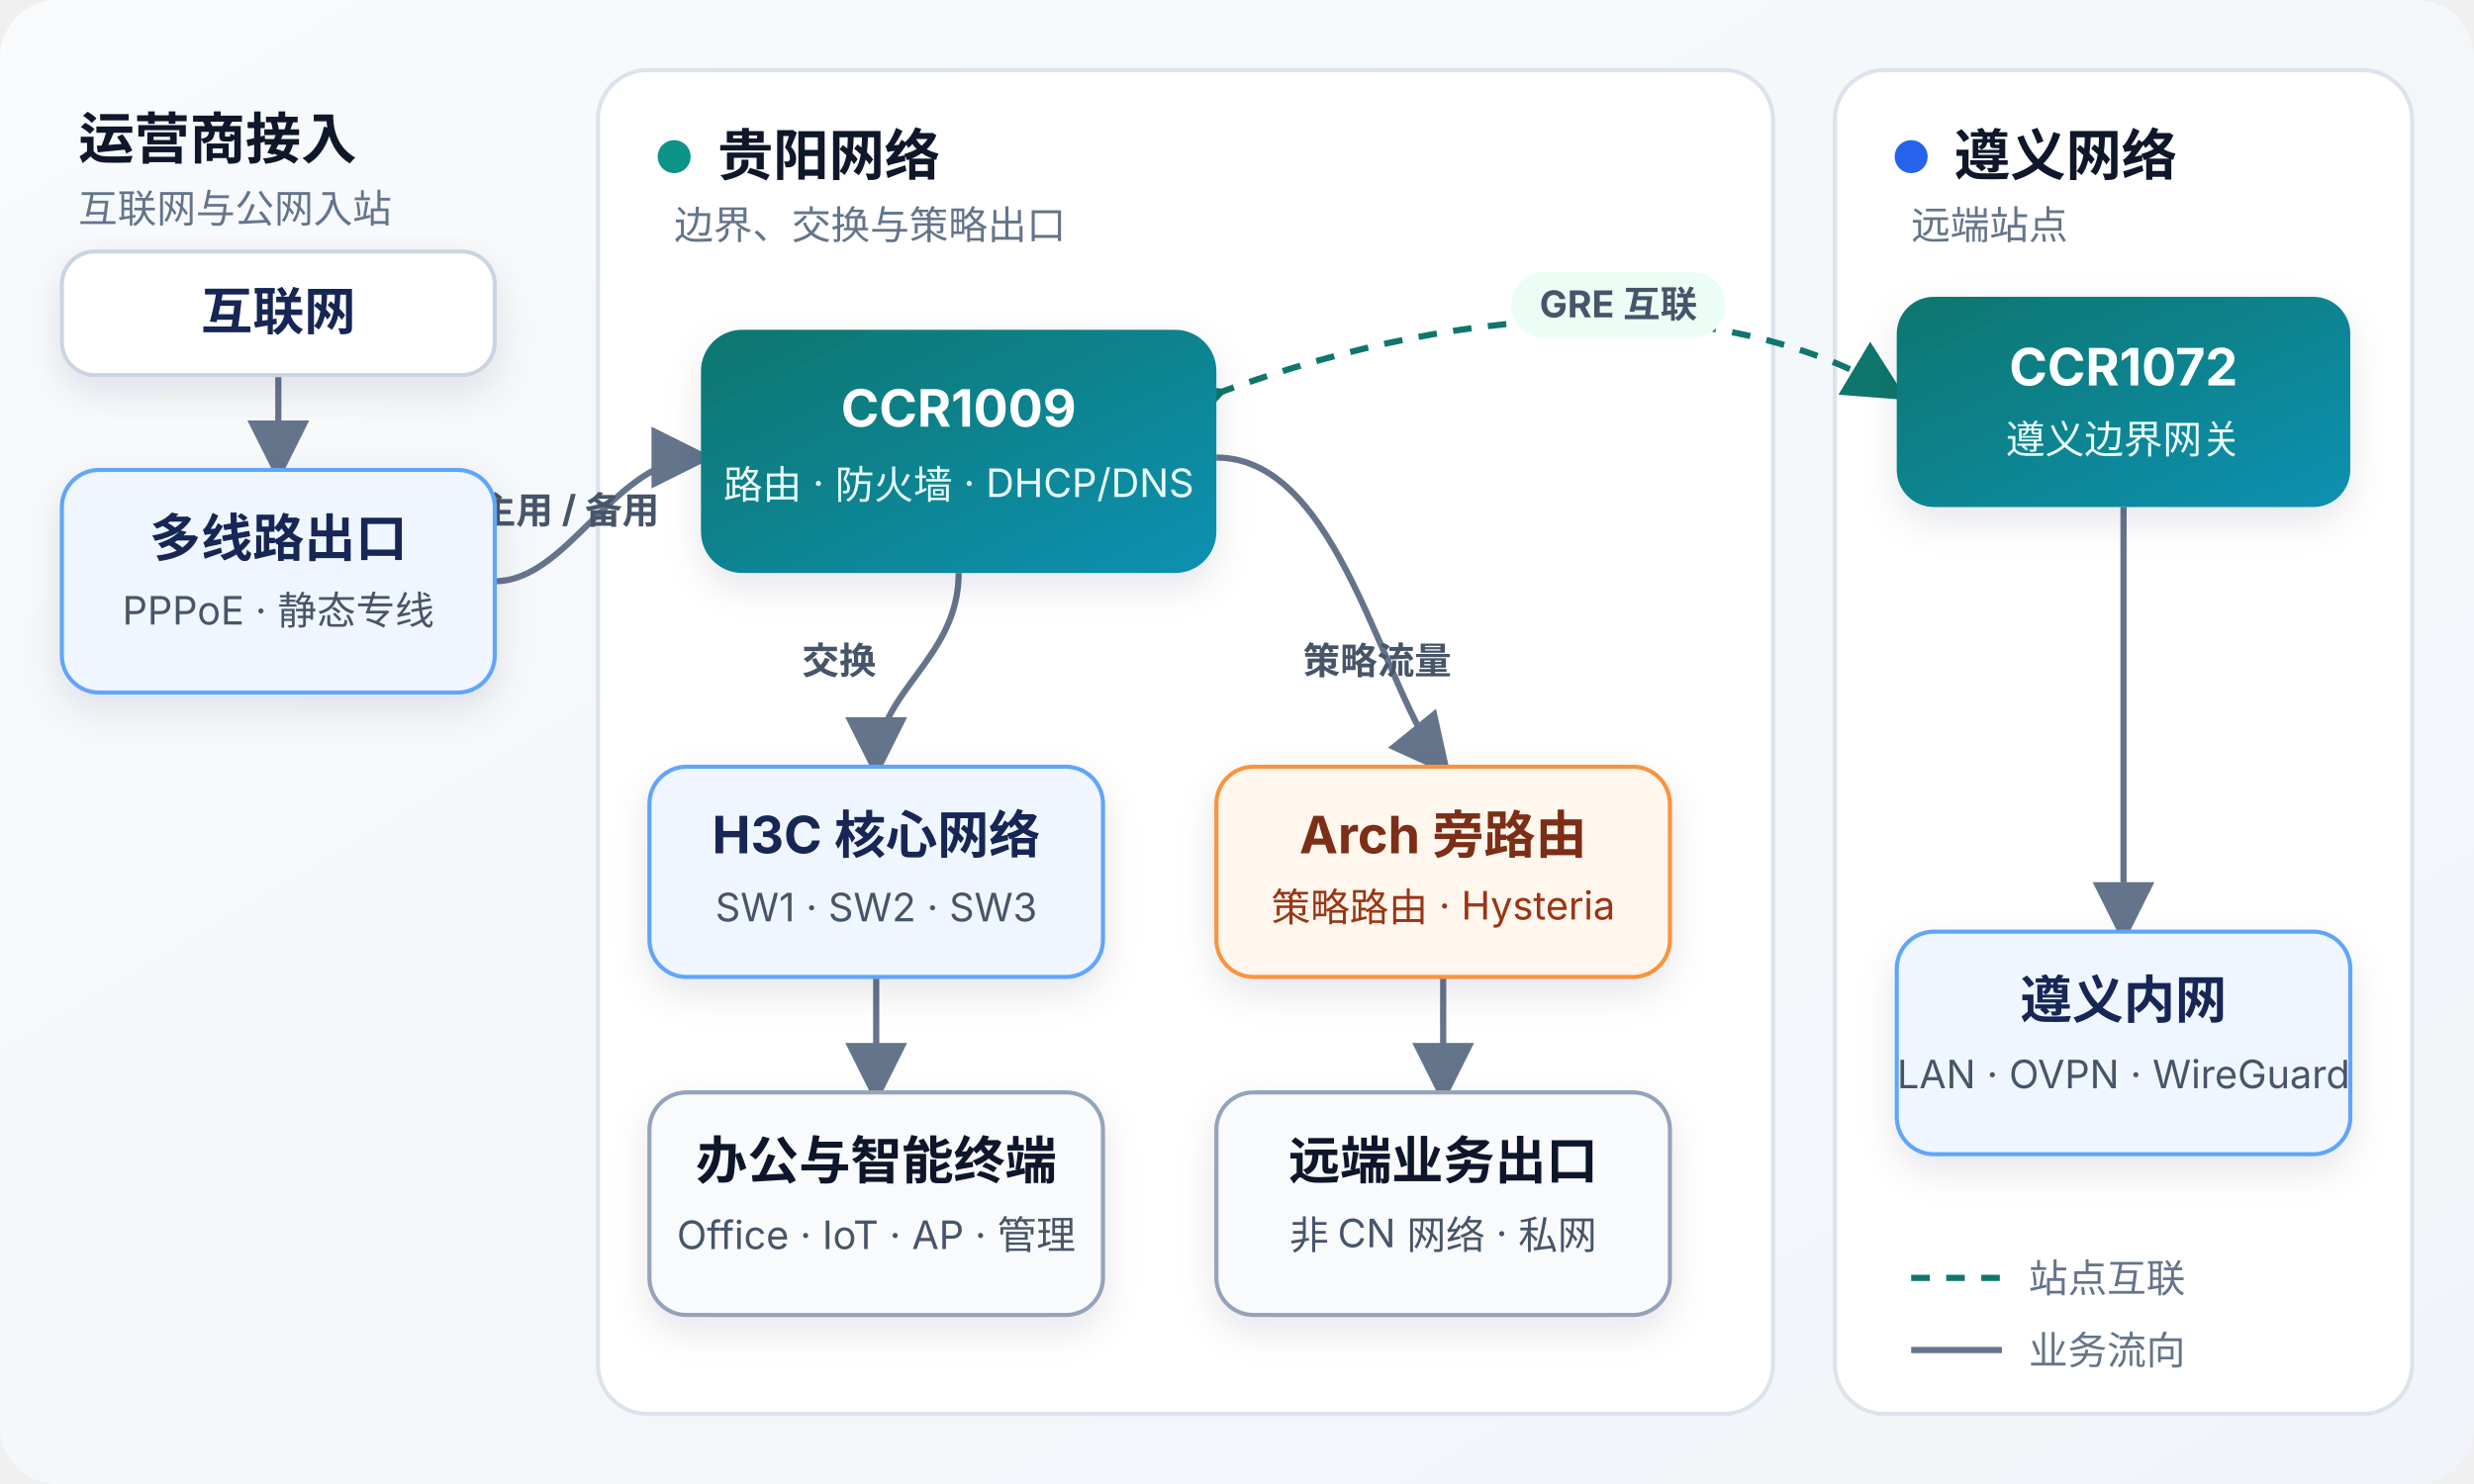
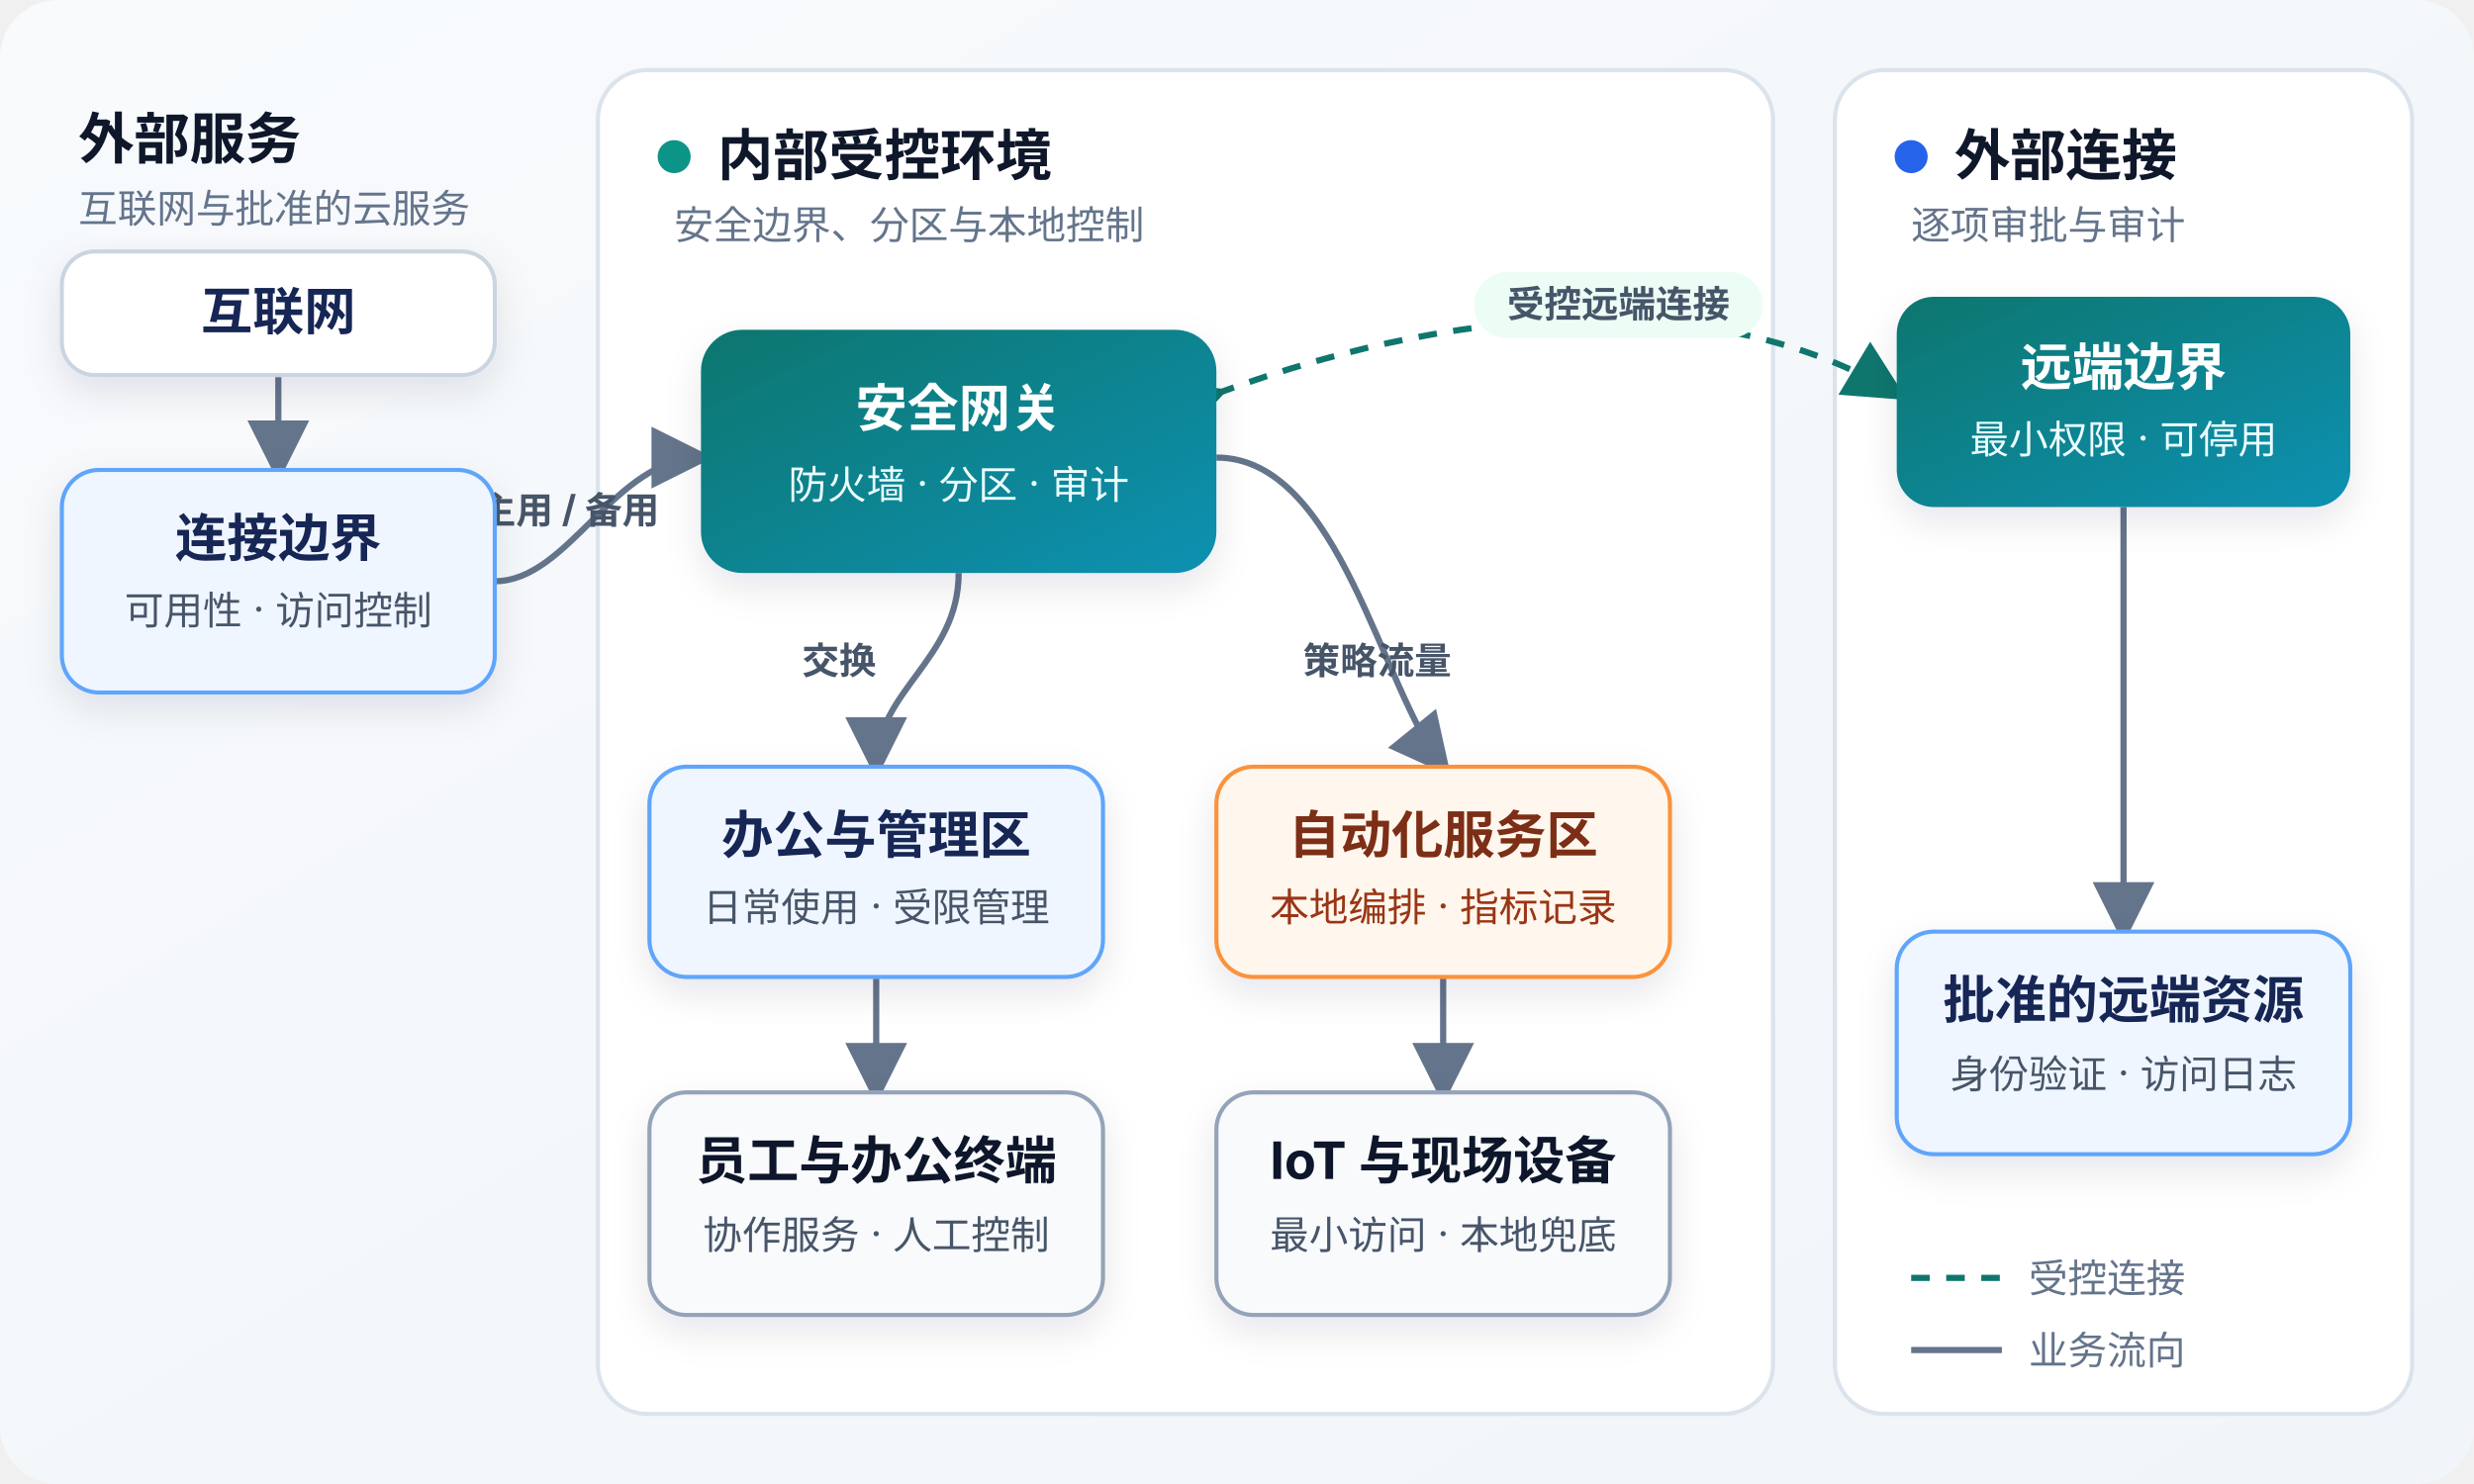
<svg xmlns="http://www.w3.org/2000/svg" width="1200" height="720" viewBox="0 0 1200 720" role="img" aria-labelledby="title desc">
  <defs>
    <linearGradient id="canvas" x1="0" y1="0" x2="1" y2="1">
      <stop offset="0" stop-color="#f8fafc" />
      <stop offset="1" stop-color="#f1f5f9" />
    </linearGradient>
    <linearGradient id="primary" x1="0" y1="0" x2="1" y2="1">
      <stop offset="0" stop-color="#0f766e" />
      <stop offset="1" stop-color="#0891b2" />
    </linearGradient>
    <filter id="shadow" x="-20%" y="-25%" width="140%" height="160%">
      <feDropShadow dx="0" dy="7" stdDeviation="9" flood-color="#0f172a" flood-opacity=".10" />
    </filter>
    <marker id="arrow" markerWidth="10" markerHeight="10" refX="8" refY="5" orient="auto">
      <path d="M0 0 10 5 0 10z" fill="#64748b" />
    </marker>
    <marker id="arrowTeal" markerWidth="10" markerHeight="10" refX="8" refY="5" orient="auto">
      <path d="M0 0 10 5 0 10z" fill="#0f766e" />
    </marker>
    <style>
      .zone { fill: #ffffff; stroke: #dbe3ec; stroke-width: 2; }
      .zone-title { font-family: -apple-system, BlinkMacSystemFont, 'PingFang SC', 'Microsoft YaHei', sans-serif; font-size: 27px; font-weight: 700; fill: #0f172a; }
      .zone-subtitle { font-family: -apple-system, BlinkMacSystemFont, 'PingFang SC', 'Microsoft YaHei', sans-serif; font-size: 19px; fill: #64748b; }
      .node { filter: url(#shadow); }
      .node-title { font-family: -apple-system, BlinkMacSystemFont, 'PingFang SC', 'Microsoft YaHei', sans-serif; font-size: 25px; font-weight: 700; text-anchor: middle; }
      .node-detail { font-family: -apple-system, BlinkMacSystemFont, 'PingFang SC', 'Microsoft YaHei', sans-serif; font-size: 19px; text-anchor: middle; }
      .edge-label { font-family: -apple-system, BlinkMacSystemFont, 'PingFang SC', 'Microsoft YaHei', sans-serif; font-size: 18px; font-weight: 650; fill: #475569; text-anchor: middle; }
      .line { fill: none; stroke: #64748b; stroke-width: 3; marker-end: url(#arrow); }
-       .gre { fill: none; stroke: #0f766e; stroke-width: 3; stroke-dasharray: 9 8; marker-start: url(#arrowTeal); marker-end: url(#arrowTeal); }
+       .remote-link { fill: none; stroke: #0f766e; stroke-width: 3; stroke-dasharray: 9 8; marker-start: url(#arrowTeal); marker-end: url(#arrowTeal); }
    </style>
  </defs>
  <rect width="1200" height="720" rx="28" fill="url(#canvas)" />
  <rect class="zone" x="290" y="34" width="570" height="652" rx="24" />
  <circle cx="327" cy="76" r="8" fill="#0d9488" />
-   <text class="zone-title" x="348" y="85">贵阳网络</text>
-   <text class="zone-subtitle" x="327" y="116">边界、交换与策略出口</text>
+   <text class="zone-title" x="348" y="85">内部受控环境</text>
+   <text class="zone-subtitle" x="327" y="116">安全边界、分区与本地控制</text>
  <rect class="zone" x="890" y="34" width="280" height="652" rx="24" />
  <circle cx="927" cy="76" r="8" fill="#2563eb" />
-   <text class="zone-title" x="948" y="85">遵义网络</text>
-   <text class="zone-subtitle" x="927" y="116">远端站点</text>
+   <text class="zone-title" x="948" y="85">外部连接</text>
+   <text class="zone-subtitle" x="927" y="116">逐项审批与审计</text>
  <path class="line" d="M135 182V228" />
  <path class="line" d="M240 282C276 282 298 222 340 222" />
  <path class="line" d="M465 278C465 320 425 335 425 372" />
  <path class="line" d="M590 222C650 222 670 335 700 372" />
  <path class="line" d="M425 474V530" />
  <path class="line" d="M700 474V530" />
-   <path class="gre" d="M590 191C720 143 840 143 920 191" />
+   <path class="remote-link" d="M590 191C720 143 840 143 920 191" />
  <path class="line" d="M1030 246V452" />
  <text class="edge-label" x="276" y="254">主用 / 备用</text>
  <text class="edge-label" x="407" y="327">交换</text>
  <text class="edge-label" x="668" y="327">策略流量</text>
-   <rect x="733" y="132" width="104" height="32" rx="16" fill="#ecfdf5" />
-   <text class="edge-label" x="785" y="154" fill="#0f766e">GRE 互联</text>
-   <text class="zone-title" x="38" y="77">运营商接入</text>
-   <text class="zone-subtitle" x="38" y="108">互联网与公网入站</text>
+   <rect x="715" y="132" width="140" height="32" rx="16" fill="#ecfdf5" />
+   <text class="edge-label" x="785" y="154" fill="#0f766e">受控远端连接</text>
+   <text class="zone-title" x="38" y="77">外部服务</text>
+   <text class="zone-subtitle" x="38" y="108">互联网与批准的云服务</text>
  <g class="node">
    <rect x="30" y="122" width="210" height="60" rx="16" fill="#ffffff" stroke="#cbd5e1" stroke-width="2" />
    <text class="node-title" x="135" y="160" fill="#172554">互联网</text>
  </g>
  <g class="node">
    <rect x="30" y="228" width="210" height="108" rx="18" fill="#eff6ff" stroke="#60a5fa" stroke-width="2" />
-     <text class="node-title" x="135" y="270" fill="#172554">多线路出口</text>
-     <text class="node-detail" x="135" y="303" fill="#475569">PPPoE · 静态专线</text>
+     <text class="node-title" x="135" y="270" fill="#172554">连接边界</text>
+     <text class="node-detail" x="135" y="303" fill="#475569">可用性 · 访问控制</text>
  </g>
  <g class="node">
    <rect x="340" y="160" width="250" height="118" rx="20" fill="url(#primary)" />
-     <text class="node-title" x="465" y="207" fill="#ffffff">CCR1009</text>
-     <text class="node-detail" x="465" y="242" fill="#ecfeff">路由 · 防火墙 · DHCP/DNS</text>
+     <text class="node-title" x="465" y="207" fill="#ffffff">安全网关</text>
+     <text class="node-detail" x="465" y="242" fill="#ecfeff">防火墙 · 分区 · 审计</text>
  </g>
  <g class="node">
    <rect x="315" y="372" width="220" height="102" rx="18" fill="#eff6ff" stroke="#60a5fa" stroke-width="2" />
-     <text class="node-title" x="425" y="414" fill="#172554">H3C 核心网络</text>
-     <text class="node-detail" x="425" y="447" fill="#475569">SW1 · SW2 · SW3</text>
+     <text class="node-title" x="425" y="414" fill="#172554">办公与管理区</text>
+     <text class="node-detail" x="425" y="447" fill="#475569">日常使用 · 受限管理</text>
  </g>
  <g class="node">
    <rect x="590" y="372" width="220" height="102" rx="18" fill="#fff7ed" stroke="#fb923c" stroke-width="2" />
-     <text class="node-title" x="700" y="414" fill="#7c2d12">Arch 旁路由</text>
-     <text class="node-detail" x="700" y="447" fill="#9a3412">策略路由 · Hysteria</text>
+     <text class="node-title" x="700" y="414" fill="#7c2d12">自动化服务区</text>
+     <text class="node-detail" x="700" y="447" fill="#9a3412">本地编排 · 指标记录</text>
  </g>
  <g class="node">
    <rect x="315" y="530" width="220" height="108" rx="18" fill="#f8fafc" stroke="#94a3b8" stroke-width="2" />
-     <text class="node-title" x="425" y="572" fill="#0f172a">办公与智能终端</text>
-     <text class="node-detail" x="425" y="606" fill="#475569">Office · IoT · AP · 管理</text>
+     <text class="node-title" x="425" y="572" fill="#0f172a">员工与办公终端</text>
+     <text class="node-detail" x="425" y="606" fill="#475569">协作服务 · 人工控制</text>
  </g>
  <g class="node">
    <rect x="590" y="530" width="220" height="108" rx="18" fill="#f8fafc" stroke="#94a3b8" stroke-width="2" />
-     <text class="node-title" x="700" y="572" fill="#0f172a">远端业务出口</text>
-     <text class="node-detail" x="700" y="606" fill="#475569">非 CN 网络 · 私网</text>
+     <text class="node-title" x="700" y="572" fill="#0f172a">IoT 与现场设备</text>
+     <text class="node-detail" x="700" y="606" fill="#475569">最小访问 · 本地兜底</text>
  </g>
  <g class="node">
    <rect x="920" y="144" width="220" height="102" rx="18" fill="url(#primary)" />
-     <text class="node-title" x="1030" y="187" fill="#ffffff">CCR1072</text>
-     <text class="node-detail" x="1030" y="220" fill="#ecfeff">遵义边界网关</text>
+     <text class="node-title" x="1030" y="187" fill="#ffffff">远端边界</text>
+     <text class="node-detail" x="1030" y="220" fill="#ecfeff">最小权限 · 可停用</text>
  </g>
  <g class="node">
    <rect x="920" y="452" width="220" height="108" rx="18" fill="#eff6ff" stroke="#60a5fa" stroke-width="2" />
-     <text class="node-title" x="1030" y="494" fill="#172554">遵义内网</text>
-     <text class="node-detail" x="1030" y="528" fill="#475569">LAN · OVPN · WireGuard</text>
+     <text class="node-title" x="1030" y="494" fill="#172554">批准的远端资源</text>
+     <text class="node-detail" x="1030" y="528" fill="#475569">身份验证 · 访问日志</text>
  </g>
  <line x1="927" y1="620" x2="971" y2="620" stroke="#0f766e" stroke-width="3" stroke-dasharray="9 8" />
-   <text class="zone-subtitle" x="984" y="627">站点互联</text>
+   <text class="zone-subtitle" x="984" y="627">受控连接</text>
  <line x1="927" y1="655" x2="971" y2="655" stroke="#64748b" stroke-width="3" />
  <text class="zone-subtitle" x="984" y="662">业务流向</text>
</svg>
